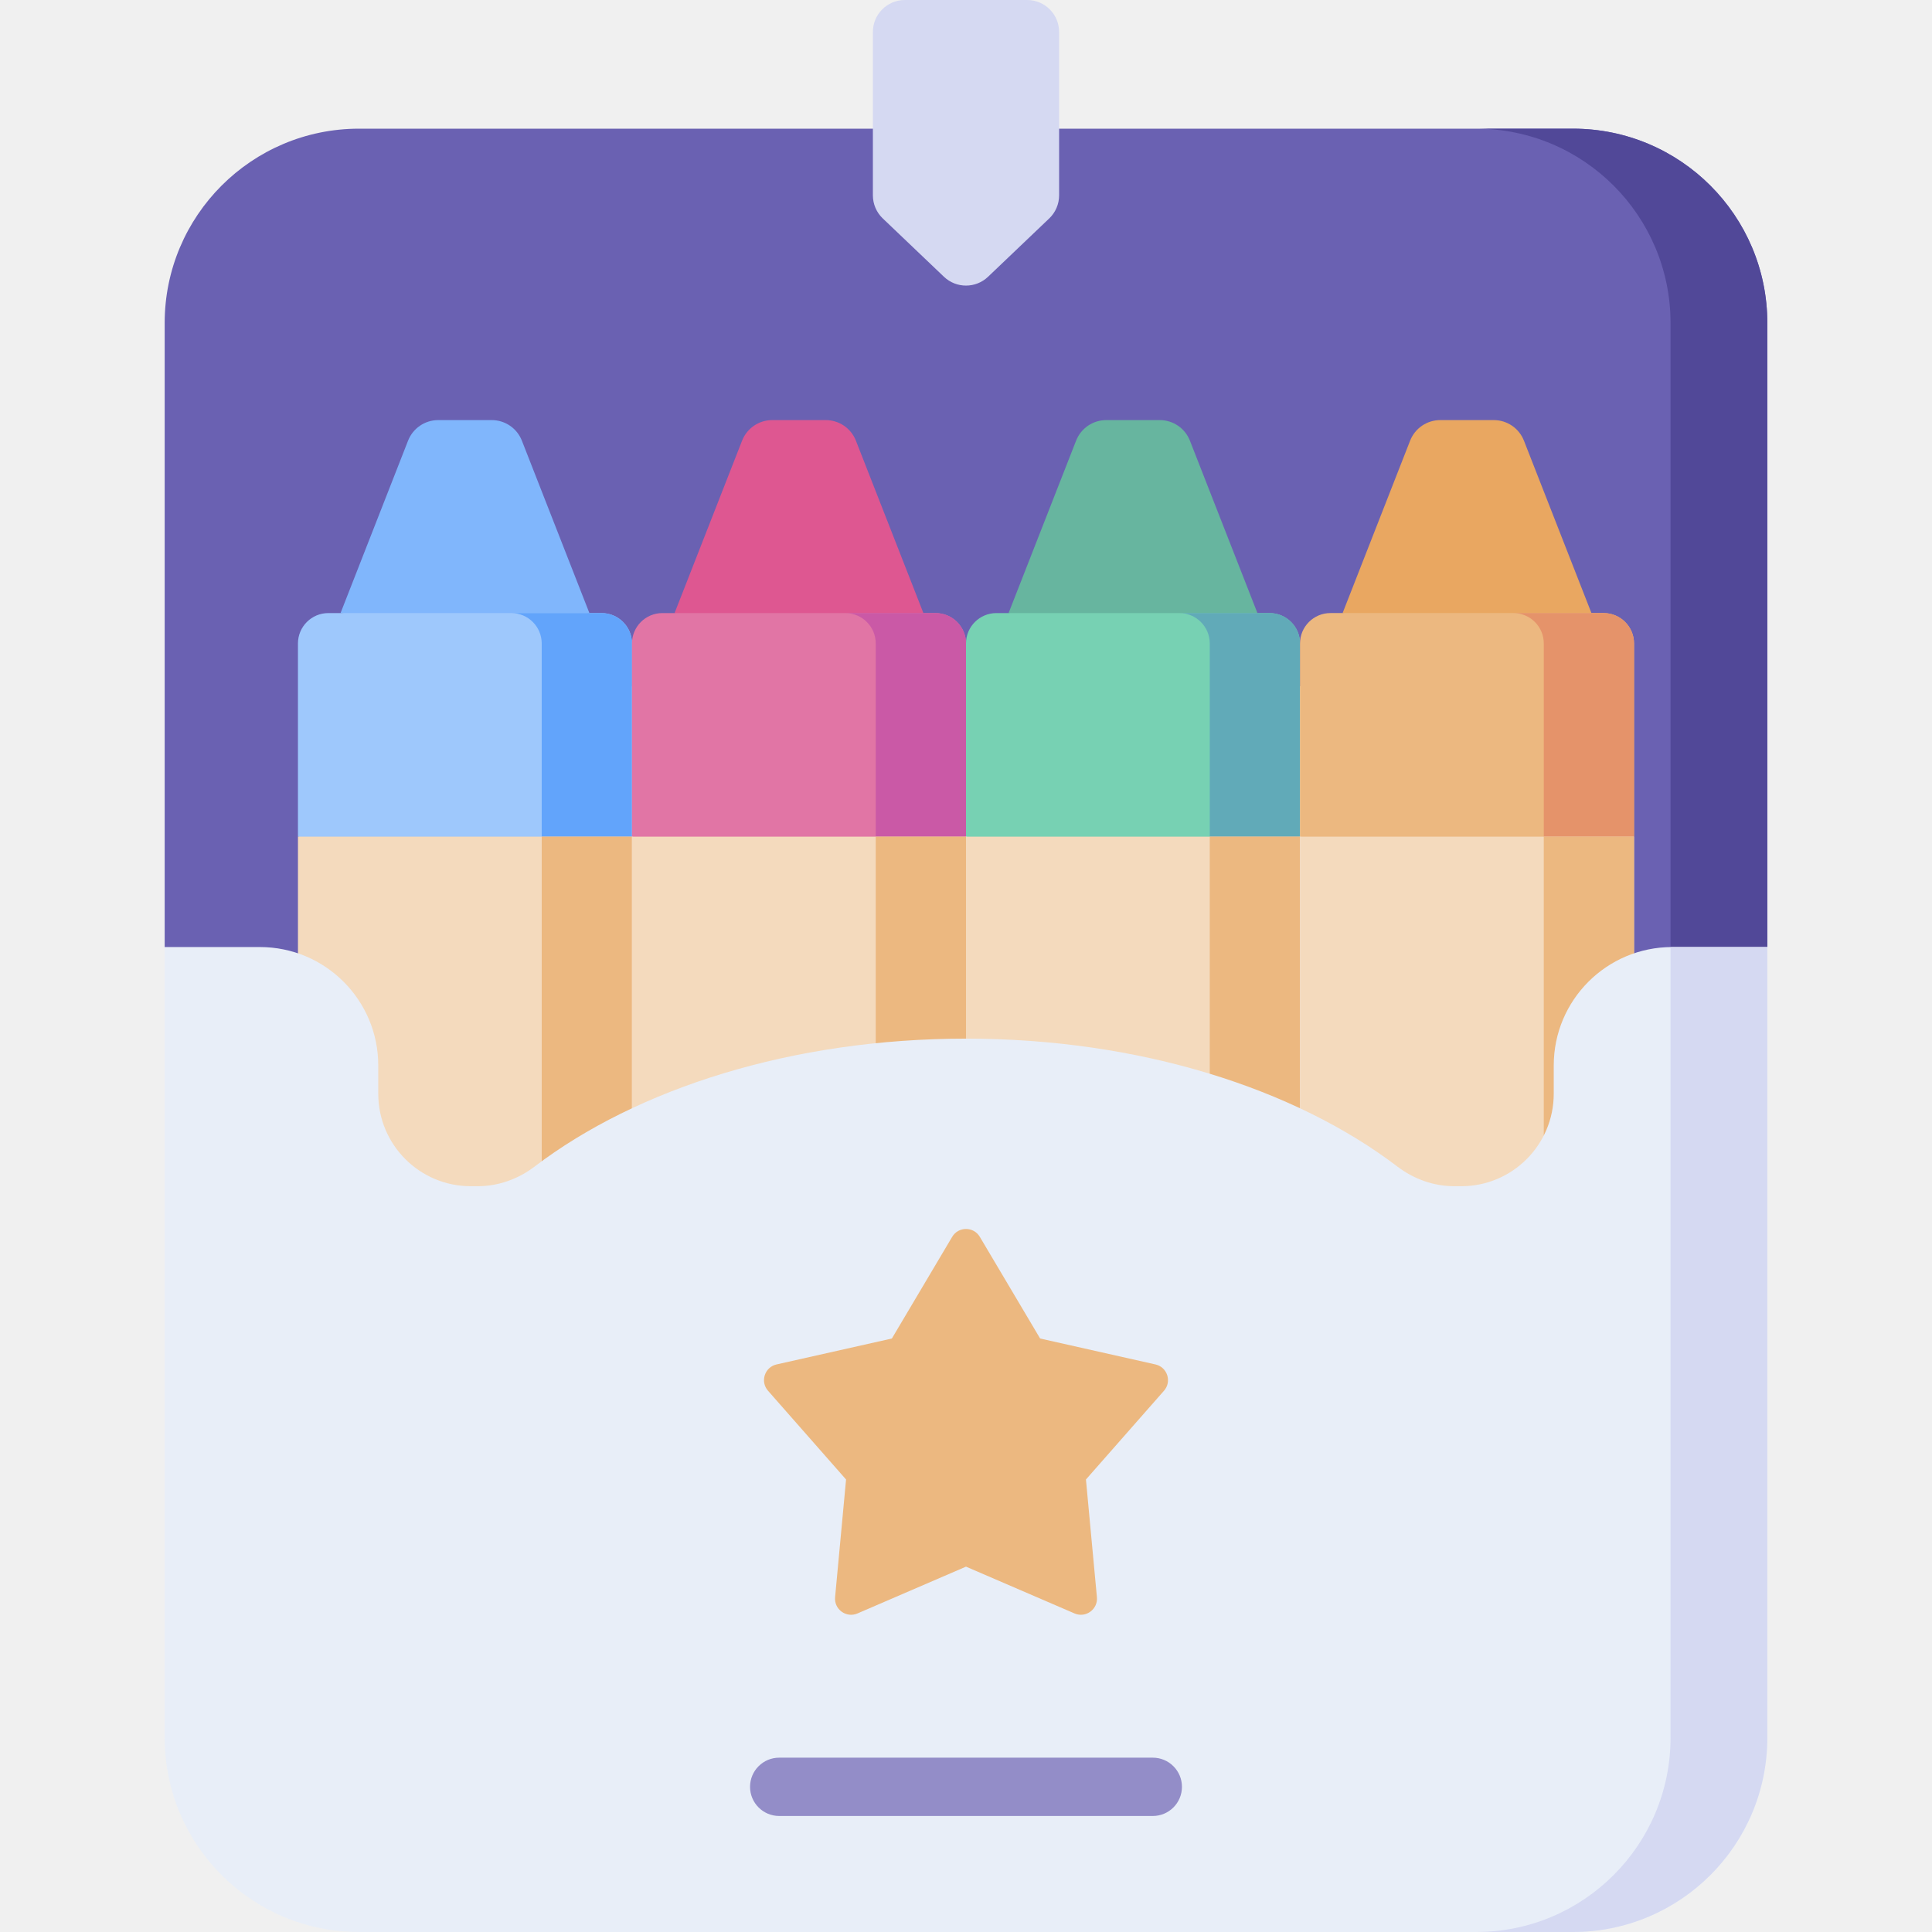
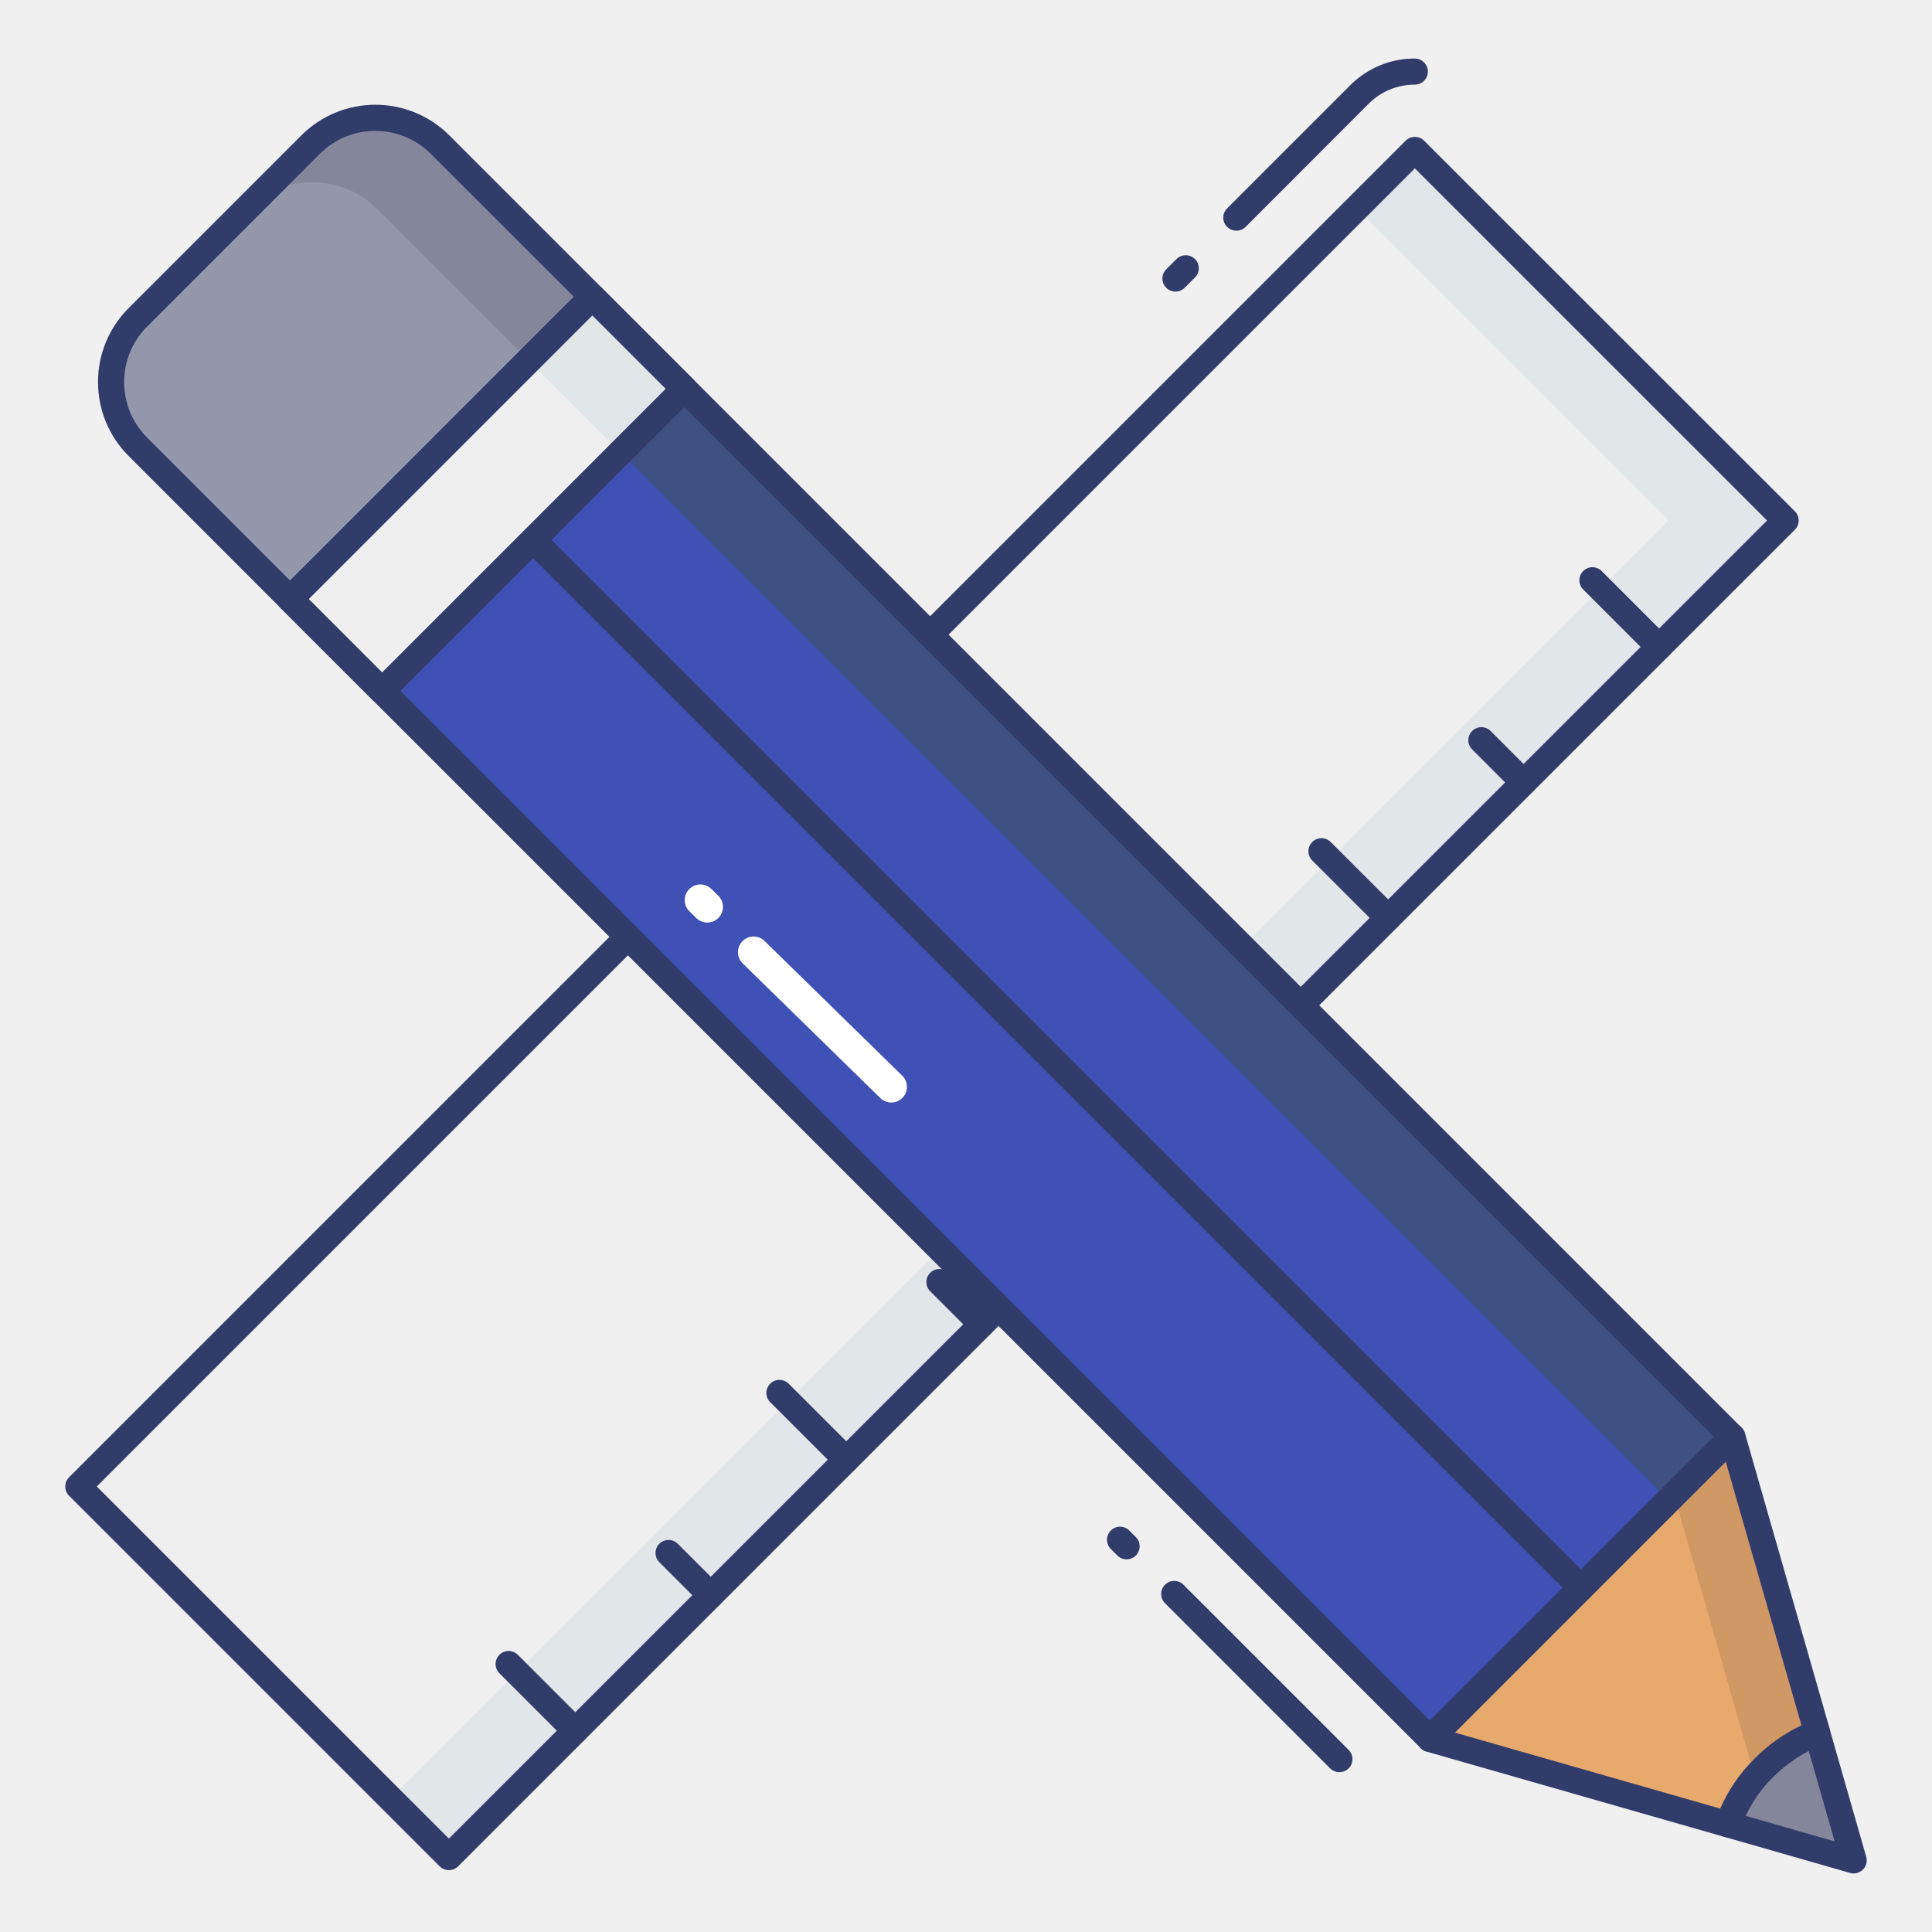
- <svg xmlns="http://www.w3.org/2000/svg" id="Capa_1" enable-background="new 0 0 512 512" height="512" viewBox="0 0 512 512" width="512">
-   <g>
-     <path d="m468.36 85.61v165.368l-75.32 88.672h-.09v-157.78h-273.9v157.78h-.09l-75.32-88.672v-165.368c0-28.45 23.06-51.51 51.51-51.51h321.7c28.451 0 51.51 23.06 51.51 51.51z" fill="#6a61b2" />
-     <path d="m416.85 34.1h-25.647c28.448 0 51.509 23.061 51.509 51.509v175.371l25.648-10.002v-165.368c0-28.448-23.062-51.51-51.51-51.51z" fill="#514898" />
-     <path d="m90.251 162.467 17.89-45.684c1.288-3.289 4.46-5.454 7.992-5.454h14.18c3.533 0 6.704 2.164 7.992 5.454l17.89 45.684-32.972 6z" fill="#80b6fc" />
-     <path d="m167.48 170.53.001 51.189-44.261 10.001-44.258-10.001-.002-51.189c0-4.45 3.61-8.06 8.06-8.06h72.4c4.45 0 8.06 3.61 8.06 8.06z" fill="#9ec8fc" />
-     <path d="m167.48 170.53.001 51.189-23.921 10.001v-61.19c0-4.45-3.61-8.06-8.06-8.06h23.92c4.45 0 8.06 3.61 8.06 8.06z" fill="#62a4fb" />
-     <path d="m78.963 221.719h88.519v227.22h-88.519z" fill="#f4dabd" />
-     <path d="m143.563 221.718h23.919v227.221h-23.919z" fill="#ecb880" />
-     <path d="m178.769 162.467 17.89-45.684c1.288-3.289 4.46-5.454 7.992-5.454h14.18c3.533 0 6.704 2.164 7.992 5.454l17.89 45.684-32.972 10z" fill="#de5791" />
-     <path d="m256 170.53v51.189l-44.26 10.001-44.259-10.001-.001-51.189c0-4.45 3.61-8.06 8.06-8.06h72.4c4.45 0 8.06 3.61 8.06 8.06z" fill="#e175a5" />
-     <path d="m256 170.53v51.189l-23.92 10.001v-61.19c0-4.45-3.61-8.06-8.06-8.06h23.92c4.45 0 8.06 3.61 8.06 8.06z" fill="#ca59a6" />
-     <path d="m167.482 221.719h88.519v227.22h-88.519z" fill="#f4dabd" />
-     <path d="m232.081 221.718h23.919v227.221h-23.919z" fill="#ecb880" />
-     <path d="m267.287 162.467 17.89-45.684c1.288-3.289 4.46-5.454 7.992-5.454h14.18c3.533 0 6.704 2.164 7.992 5.454l17.89 45.684-32.972 10z" fill="#67b59f" />
-     <path d="m344.519 170.529-.001 51.19-44.258 10.001-44.26-10.001v-51.189c0-4.45 3.61-8.06 8.06-8.06h72.4c4.45 0 8.059 3.609 8.059 8.059z" fill="#77d1b3" />
-     <path d="m344.519 170.529-.001 51.19-23.918 10.001v-61.19c0-4.45-3.61-8.06-8.06-8.06h23.92c4.45 0 8.059 3.609 8.059 8.059z" fill="#61aab8" />
-     <path d="m256 221.718h88.518v227.22h-88.518z" fill="#f4dabd" />
-     <path d="m320.599 221.718h23.92v227.221h-23.92z" fill="#ecb880" />
-     <path d="m355.805 162.467 17.89-45.684c1.288-3.289 4.46-5.454 7.992-5.454h14.18c3.533 0 6.704 2.164 7.992 5.454l17.89 45.684-32.972 10z" fill="#e9a761" />
-     <path d="m424.977 162.467h-72.4c-4.451 0-8.058 3.611-8.058 8.062l-.001 51.19 44.258 9.999 44.259-10v-51.191c.001-4.452-3.607-8.06-8.058-8.06z" fill="#ecb880" />
-     <path d="m424.977 162.467h-23.919c4.451 0 8.059 3.608 8.059 8.059v61.191l23.919-10v-51.191c0-4.451-3.608-8.059-8.059-8.059z" fill="#e5936a" />
-     <path d="m344.518 221.718h88.518v227.221h-88.518z" fill="#f4dabd" />
-     <path d="m409.117 221.717h23.919v227.221h-23.919z" fill="#ecb880" />
-     <path d="m278.051 57.893-16.203 15.45c-3.274 3.122-8.422 3.122-11.696 0l-16.203-15.45c-1.677-1.599-2.626-3.815-2.626-6.133v-43.286c0-4.68 3.794-8.474 8.474-8.474h32.405c4.68 0 8.474 3.794 8.474 8.474v43.286c.001 2.317-.948 4.534-2.625 6.133z" fill="#d5d9f2" />
-     <path d="m411.757 282.361v7.487c0 13.538-10.974 24.512-24.512 24.512h-1.811c-5.463 0-10.731-1.875-15.077-5.185-27.198-20.721-68.327-33.927-114.357-33.927s-87.159 13.206-114.357 33.926c-4.346 3.311-9.614 5.185-15.077 5.185h-1.811c-13.537 0-24.512-10.974-24.512-24.512v-7.487c0-17.333-14.051-31.385-31.385-31.385l-25.218.002v209.513c0 28.449 23.062 51.51 51.509 51.51h321.702c28.448 0 51.509-23.061 51.509-51.509v-209.513l-25.219-.002c-17.333 0-31.384 14.052-31.384 31.385z" fill="#e8eef8" />
-     <path d="m443.141 250.976c-.144 0-.286.009-.429.011v209.504c0 28.448-23.061 51.509-51.509 51.509h25.648c28.448 0 51.509-23.061 51.509-51.509v-209.513z" fill="#d5d9f2" />
-     <path d="m306.202 361.59-30.558-6.872-15.978-26.939c-1.651-2.784-5.681-2.784-7.332 0l-15.978 26.939-30.558 6.872c-3.158.71-4.403 4.542-2.266 6.973l20.683 23.521-2.907 31.186c-.3 3.223 2.959 5.591 5.932 4.31l28.76-12.404 28.761 12.402c2.972 1.282 6.232-1.087 5.932-4.31l-2.907-31.186 20.683-23.521c2.136-2.429.891-6.261-2.267-6.971z" fill="#ecb880" />
-     <path d="m305.503 481.254h-99.006c-4.267 0-7.726-3.459-7.726-7.726s3.459-7.726 7.726-7.726h99.006c4.268 0 7.726 3.459 7.726 7.726s-3.458 7.726-7.726 7.726z" fill="#938dc8" />
+ <svg xmlns="http://www.w3.org/2000/svg" height="512" viewBox="0 0 74 74" width="512">
+   <g id="color_line" data-name="color line">
+     <path d="m25.657 2.237h20.074v72.399h-20.074z" fill="#eeefee" transform="matrix(.707 .707 -.707 .707 37.633 -13.982)" />
+     <path d="m68.39 19.938-51.2 51.19-2.23-2.23 48.96-48.96-11.96-11.96 2.23-2.24z" fill="#e1e6e9" />
+     <g fill="#323c6b">
+       <path d="m63.547 25.278a.5.5 0 0 1 -.354-.146l-2.559-2.559a.5.5 0 0 1 .707-.707l2.559 2.559a.5.5 0 0 1 -.354.854z" />
+       <path d="m58.357 30.467a.5.5 0 0 1 -.357-.147l-1.619-1.62a.5.5 0 0 1 .707-.707l1.623 1.623a.5.5 0 0 1 -.354.854z" />
+       <path d="m53.169 35.656a.5.5 0 0 1 -.354-.146l-2.559-2.558a.5.5 0 0 1 .707-.707l2.559 2.555a.5.5 0 0 1 -.354.854z" />
+       <path d="m47.98 40.845a.5.5 0 0 1 -.354-.146l-1.626-1.624a.5.5 0 0 1 .707-.707l1.623 1.623a.5.5 0 0 1 -.354.854z" />
+       <path d="m42.791 46.034a.5.5 0 0 1 -.354-.146l-2.557-2.559a.5.5 0 0 1 .707-.707l2.558 2.559a.5.5 0 0 1 -.354.854z" />
+       <path d="m37.6 51.222a.5.5 0 0 1 -.354-.146l-1.623-1.623a.5.5 0 0 1 .707-.707l1.623 1.623a.5.5 0 0 1 -.354.854z" />
+       <path d="m32.414 56.411a.5.5 0 0 1 -.354-.146l-2.56-2.558a.5.5 0 0 1 .709-.707l2.559 2.558a.5.5 0 0 1 -.354.854z" />
+       <path d="m27.225 61.6a.5.5 0 0 1 -.354-.146l-1.623-1.623a.5.5 0 0 1 .707-.707l1.623 1.623a.5.5 0 0 1 -.354.854z" />
+       <path d="m22.036 66.789a.5.5 0 0 1 -.354-.146l-2.559-2.559a.5.5 0 0 1 .707-.707l2.559 2.559a.5.5 0 0 1 -.354.854z" />
+       <path d="m45.023 11.169a.5.5 0 0 1 -.354-.854l.394-.393a.5.5 0 0 1 .707.708l-.394.393a.5.5 0 0 1 -.353.146z" />
+       <path d="m47.357 8.836a.5.5 0 0 1 -.357-.854l4.715-4.715a3.477 3.477 0 0 1 2.475-1.025.5.5 0 0 1 0 1 2.486 2.486 0 0 0 -1.768.732l-4.711 4.715a.5.5 0 0 1 -.354.147z" />
+       <path d="m51.3 67.878a.5.5 0 0 1 -.354-.146l-6.33-6.332a.5.5 0 0 1 .707-.707l6.333 6.333a.5.5 0 0 1 -.354.854z" />
+       <path d="m43.152 59.727a.5.5 0 0 1 -.354-.146l-.251-.25a.5.5 0 0 1 .707-.708l.251.25a.5.5 0 0 1 -.354.854z" />
+       <path d="m17.194 71.63a.5.5 0 0 1 -.354-.146l-14.194-14.194a.5.5 0 0 1 0-.707l51.194-51.194a.5.5 0 0 1 .707 0l14.2 14.194a.5.5 0 0 1 0 .707l-51.199 51.194a.5.5 0 0 1 -.354.146zm-13.487-14.694 13.487 13.487 50.488-50.486-13.489-13.488z" />
+     </g>
+     <path d="m30.545 8.114h16.37v61.745h-16.37z" fill="#3F51B5" transform="matrix(.707 -.707 .707 .707 -16.224 38.805)" />
+     <path d="m11.9 5.538-6.619 6.616a3.507 3.507 0 0 0 0 4.959l5.831 5.831 11.575-11.575-5.83-5.831a3.507 3.507 0 0 0 -4.957 0z" fill="#9297ab" />
+     <path d="m10.475 16.428h16.37v4.979h-16.37z" fill="#eeefee" transform="matrix(.707 -.707 .707 .707 -7.911 18.735)" />
+     <path d="m26.21 14.888 40.14 40.14-2.44 2.44-40.11-40.1-.03-.04" fill="#3F5183" />
+     <path d="m22.69 11.368-2.44 2.44-5.8-5.8a3.507 3.507 0 0 0 -4.96 0l-4.54 4.54a3.084 3.084 0 0 1 .33-.39l6.62-6.62a3.507 3.507 0 0 1 4.96 0z" fill="#84879c" />
+     <path d="m26.21 14.888-2.44 2.44-3.49-3.49-.03-.03 2.44-2.44z" fill="#e1e6e9" />
+     <path d="m71 71.258-4.81-1.38a5.585 5.585 0 0 1 1.37-2.17 5.972 5.972 0 0 1 2.04-1.34z" fill="#84879c" />
+     <path d="m71 71.758a.491.491 0 0 1 -.138-.02l-4.81-1.38a.5.5 0 0 1 -.336-.64 6.076 6.076 0 0 1 1.489-2.364 6.436 6.436 0 0 1 2.212-1.454.5.5 0 0 1 .663.328l1.4 4.89a.5.5 0 0 1 -.48.638zm-4.141-2.208 3.412.979-.993-3.466a5.57 5.57 0 0 0 -1.365 1 5.2 5.2 0 0 0 -1.054 1.487z" fill="#323c6b" />
+     <path d="m69.6 66.368a5.972 5.972 0 0 0 -2.04 1.34 5.585 5.585 0 0 0 -1.37 2.17l-11.42-3.27 11.58-11.58z" fill="#e7aa6c" />
+     <path d="m69.6 66.368a5.972 5.972 0 0 0 -2.04 1.34 4.034 4.034 0 0 0 -.34.38l-3.1-10.83 2.23-2.23z" fill="#d09865" />
+     <path d="m60.561 61.317a.5.5 0 0 1 -.354-.146l-40.14-40.14a.5.5 0 0 1 .707-.707l40.14 40.14a.5.5 0 0 1 -.354.854z" fill="#323c6b" />
+     <path d="m54.772 67.105a.5.5 0 0 1 -.354-.146l-43.659-43.659a.5.5 0 0 1 0-.707l11.575-11.577a.515.515 0 0 1 .707 0l43.659 43.66a.5.5 0 0 1 0 .707l-11.574 11.576a.5.5 0 0 1 -.354.146zm-42.953-44.161 42.953 42.956 10.869-10.87-42.953-42.954z" fill="#323c6b" />
+     <path d="m11.112 23.445a.5.5 0 0 1 -.354-.146l-5.83-5.832a4.006 4.006 0 0 1 0-5.667l6.616-6.616a4.01 4.01 0 0 1 5.666 0l5.831 5.831a.5.5 0 0 1 0 .707l-11.575 11.578a.5.5 0 0 1 -.354.145zm3.265-18.432a3 3 0 0 0 -2.126.879l-6.616 6.616a3.007 3.007 0 0 0 0 4.252l5.478 5.478 10.867-10.869-5.48-5.477a3 3 0 0 0 -2.123-.879z" fill="#323c6b" />
+     <path d="m14.633 26.965a.5.5 0 0 1 -.354-.146l-3.52-3.519a.5.5 0 0 1 0-.707l11.575-11.577a.515.515 0 0 1 .707 0l3.521 3.521a.5.5 0 0 1 0 .707l-11.576 11.575a.5.5 0 0 1 -.353.146zm-2.813-4.021 2.813 2.813 10.867-10.867-2.813-2.813z" fill="#323c6b" />
+     <path d="m66.19 70.378a.5.5 0 0 1 -.138-.02l-11.421-3.27a.5.5 0 0 1 -.216-.834l11.585-11.58a.5.5 0 0 1 .834.216l3.25 11.34a.5.5 0 0 1 -.3.6 5.528 5.528 0 0 0 -1.869 1.229 5.09 5.09 0 0 0 -1.249 1.976.5.5 0 0 1 -.476.343zm-10.466-4.017 10.164 2.911a6.168 6.168 0 0 1 1.318-1.917 6.452 6.452 0 0 1 1.794-1.271l-2.9-10.1z" fill="#323c6b" />
+     <path d="m29.286 36.044 5.271 5.156a.6.6 0 1 1 -.839.858l-5.271-5.158a.6.6 0 1 1 .839-.858z" fill="#fff" />
+     <path d="m27.246 34.048.264.259a.6.6 0 1 1 -.839.858l-.264-.259a.6.6 0 0 1 .839-.858z" fill="#fff" />
  </g>
</svg>
